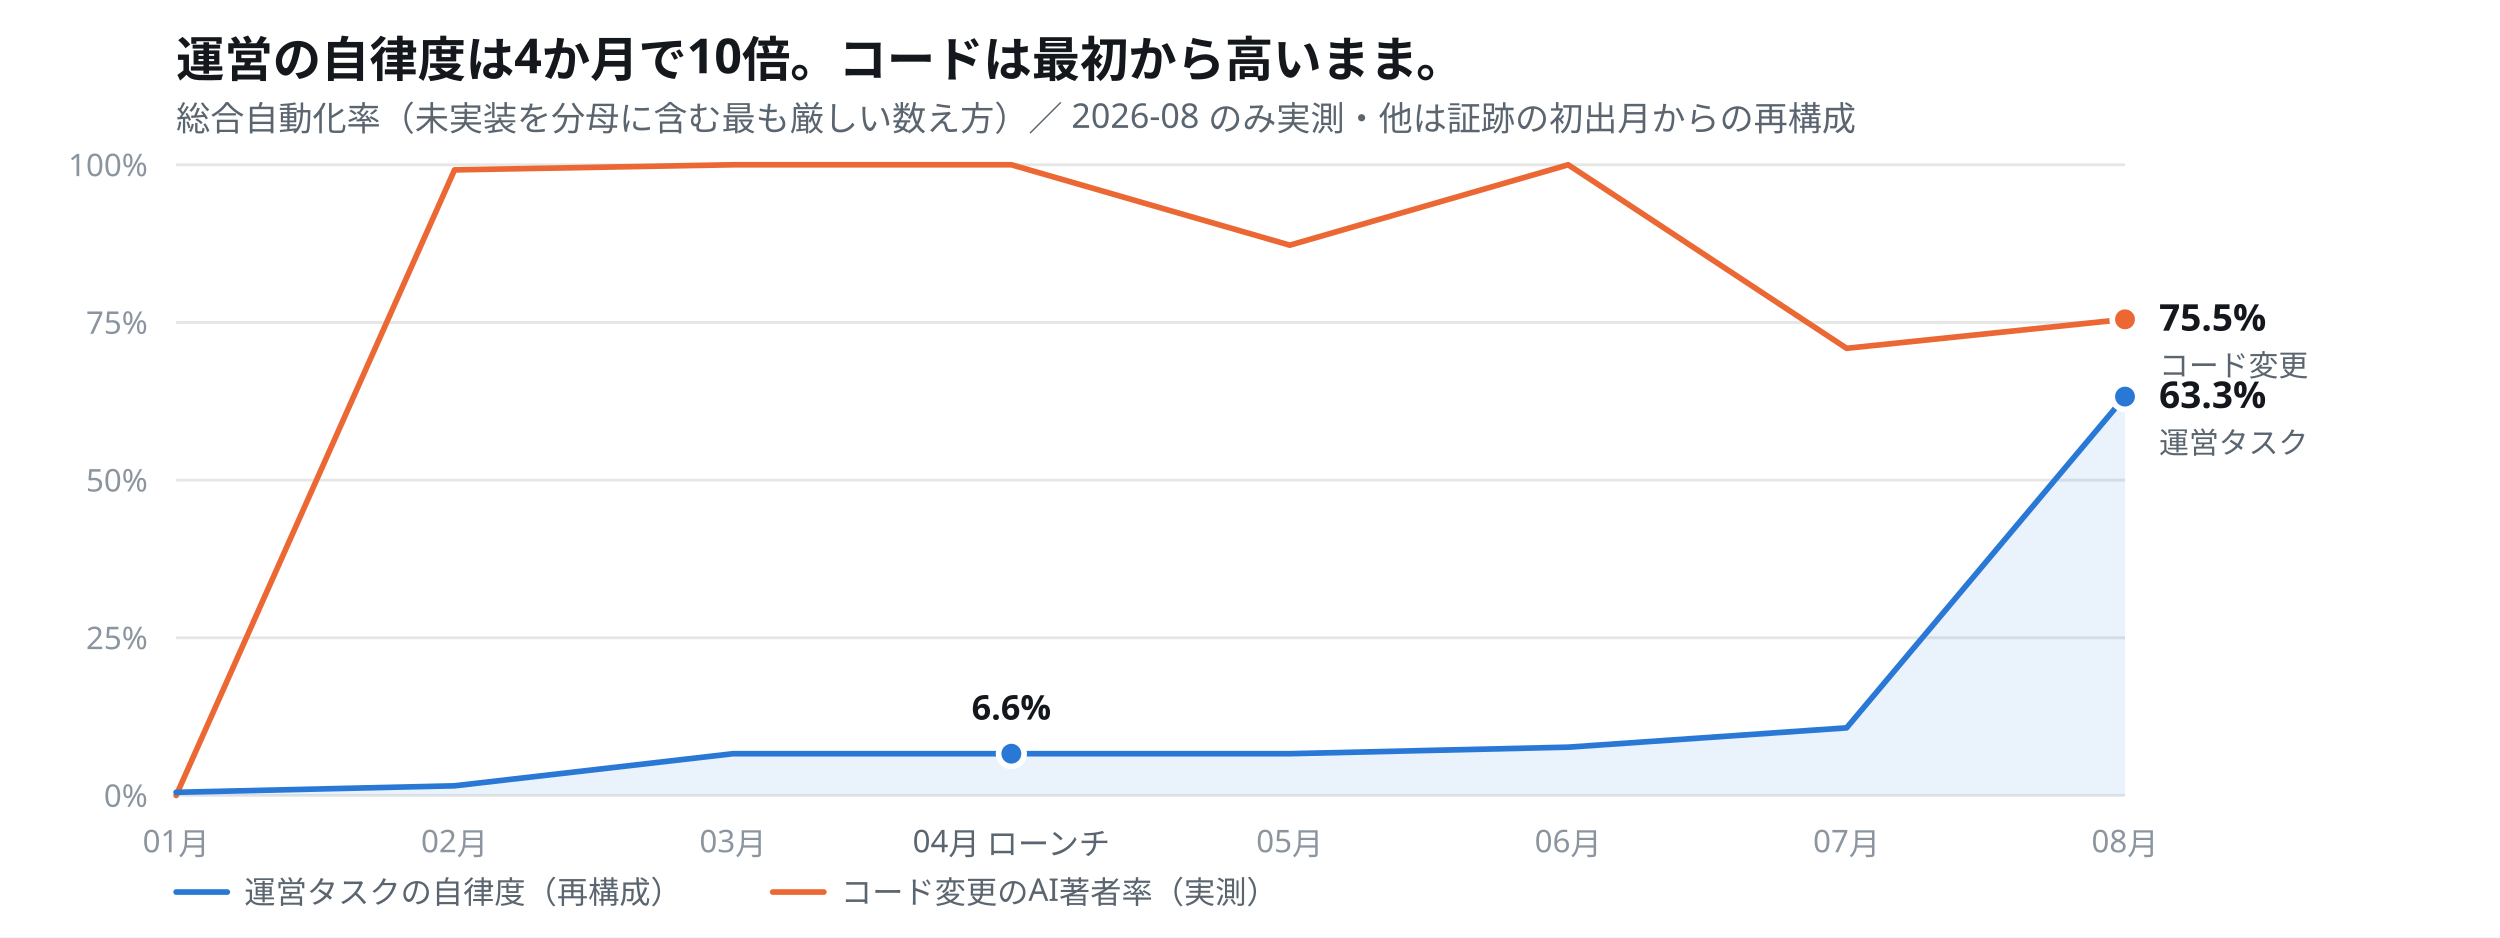
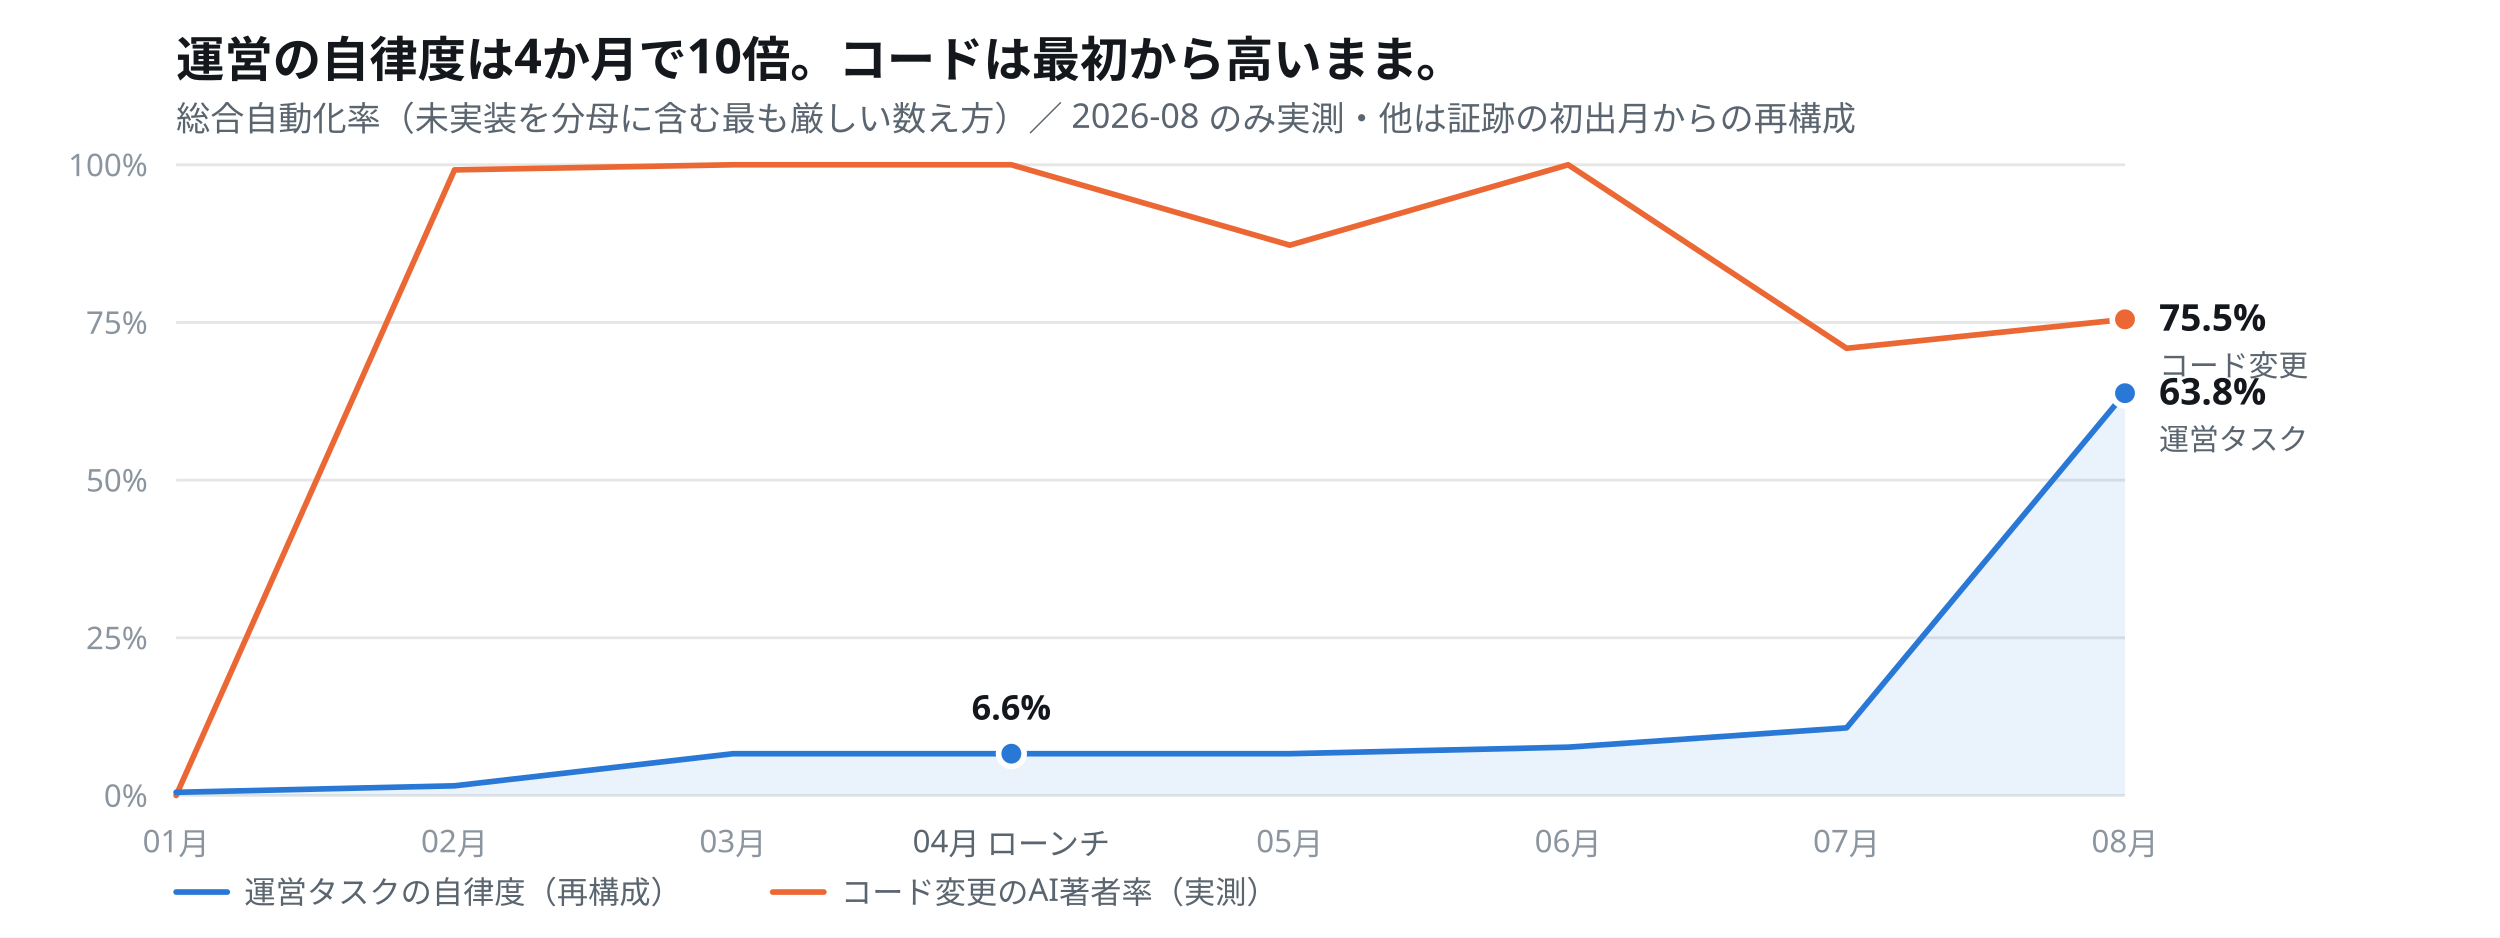
<svg xmlns="http://www.w3.org/2000/svg" viewBox="0 0 880 330" width="880" height="330" font-family="'Zen Kaku Gothic New','Hiragino Sans','Noto Sans JP',sans-serif" role="img" aria-label="運営タスクの自律度とコード変更のAI比率の月次推移">
  <rect width="880" height="330" fill="#ffffff" />
  <text x="62" y="27" fill="#14181d" font-size="17" font-weight="700">運営の自律度は4か月で10倍。コードは最初から高いまま。</text>
  <text x="62" y="46" fill="#5a6570" font-size="12">総合自動化率（未実装を分母に含む最も厳しい数え方）／ 2026-08 のみ実測・他は証跡の初出月からの再構成</text>
  <line x1="62" y1="280.0" x2="748" y2="280.0" stroke="#e5e7e6" stroke-width="1" />
  <text x="52" y="284.0" fill="#8b959f" font-size="11" text-anchor="end" font-variant-numeric="tabular-nums">0%</text>
  <line x1="62" y1="224.5" x2="748" y2="224.5" stroke="#e5e7e6" stroke-width="1" />
  <text x="52" y="228.5" fill="#8b959f" font-size="11" text-anchor="end" font-variant-numeric="tabular-nums">25%</text>
  <line x1="62" y1="169.0" x2="748" y2="169.0" stroke="#e5e7e6" stroke-width="1" />
  <text x="52" y="173.0" fill="#8b959f" font-size="11" text-anchor="end" font-variant-numeric="tabular-nums">50%</text>
  <line x1="62" y1="113.5" x2="748" y2="113.5" stroke="#e5e7e6" stroke-width="1" />
  <text x="52" y="117.5" fill="#8b959f" font-size="11" text-anchor="end" font-variant-numeric="tabular-nums">75%</text>
  <line x1="62" y1="58.0" x2="748" y2="58.0" stroke="#e5e7e6" stroke-width="1" />
  <text x="52" y="62.0" fill="#8b959f" font-size="11" text-anchor="end" font-variant-numeric="tabular-nums">100%</text>
  <text x="62.0" y="300" fill="#8b959f" font-size="11" text-anchor="middle">01月</text>
  <text x="160.0" y="300" fill="#8b959f" font-size="11" text-anchor="middle">02月</text>
  <text x="258.0" y="300" fill="#8b959f" font-size="11" text-anchor="middle">03月</text>
  <text x="356.0" y="300" fill="#5a6570" font-size="11" text-anchor="middle">04月 ローンチ</text>
  <text x="454.0" y="300" fill="#8b959f" font-size="11" text-anchor="middle">05月</text>
  <text x="552.0" y="300" fill="#8b959f" font-size="11" text-anchor="middle">06月</text>
  <text x="650.0" y="300" fill="#8b959f" font-size="11" text-anchor="middle">07月</text>
  <text x="748.0" y="300" fill="#8b959f" font-size="11" text-anchor="middle">08月</text>
-   <polygon points="62,280 62.0,278.9 160.0,276.6 258.0,265.3 356.0,265.3 454.0,265.3 552.0,263.0 650.0,256.2 748.0,139.6 748,280" fill="#2a78d6" fill-opacity="0.1" />
+   <polygon points="62,280 62.0,278.9 160.0,276.6 258.0,265.3 356.0,265.3 454.0,265.3 552.0,263.0 650.0,256.2 748.0,138.4 748,280" fill="#2a78d6" fill-opacity="0.1" />
  <polyline points="62.0,280.0 160.0,59.8 258.0,58.0 356.0,58.0 454.0,86.3 552.0,58.0 650.0,122.6 748.0,112.4" fill="none" stroke="#eb6834" stroke-width="2" stroke-linejoin="round" stroke-linecap="round" />
-   <polyline points="62.0,278.9 160.0,276.6 258.0,265.3 356.0,265.3 454.0,265.3 552.0,263.0 650.0,256.2 748.0,139.6" fill="none" stroke="#2a78d6" stroke-width="2" stroke-linejoin="round" stroke-linecap="round" />
-   <circle cx="748.0" cy="139.6" r="4.5" fill="#2a78d6" stroke="#ffffff" stroke-width="2" />
+   <polyline points="62.0,278.9 160.0,276.6 258.0,265.3 356.0,265.3 454.0,265.3 552.0,263.0 650.0,256.2 748.0,138.4" fill="none" stroke="#2a78d6" stroke-width="2" stroke-linejoin="round" stroke-linecap="round" />
+   <circle cx="748.0" cy="138.4" r="4.5" fill="#2a78d6" stroke="#ffffff" stroke-width="2" />
  <circle cx="748.0" cy="112.4" r="4.5" fill="#eb6834" stroke="#ffffff" stroke-width="2" />
  <circle cx="356.0" cy="265.3" r="4.5" fill="#2a78d6" stroke="#ffffff" stroke-width="2" />
-   <text x="760" y="143.6" fill="#14181d" font-size="13" font-weight="700" font-variant-numeric="tabular-nums">63.3%</text>
-   <text x="760" y="159.6" fill="#5a6570" font-size="10.5">運営タスク</text>
+   <text x="760" y="142.4" fill="#14181d" font-size="13" font-weight="700" font-variant-numeric="tabular-nums">63.8%</text>
+   <text x="760" y="158.4" fill="#5a6570" font-size="10.5">運営タスク</text>
  <text x="760" y="116.4" fill="#14181d" font-size="13" font-weight="700" font-variant-numeric="tabular-nums">75.5%</text>
  <text x="760" y="132.4" fill="#5a6570" font-size="10.5">コード変更</text>
  <text x="356.0" y="253.3" fill="#14181d" font-size="12" font-weight="700" text-anchor="middle" font-variant-numeric="tabular-nums">6.6%</text>
  <line x1="62" y1="314" x2="80" y2="314" stroke="#2a78d6" stroke-width="2" stroke-linecap="round" />
  <text x="86" y="318" fill="#5a6570" font-size="11">運営タスクの自律度（再構成）</text>
  <line x1="272" y1="314" x2="290" y2="314" stroke="#eb6834" stroke-width="2" stroke-linecap="round" />
  <text x="296" y="318" fill="#5a6570" font-size="11">コード変更のAI著者率（実測）</text>
</svg>
